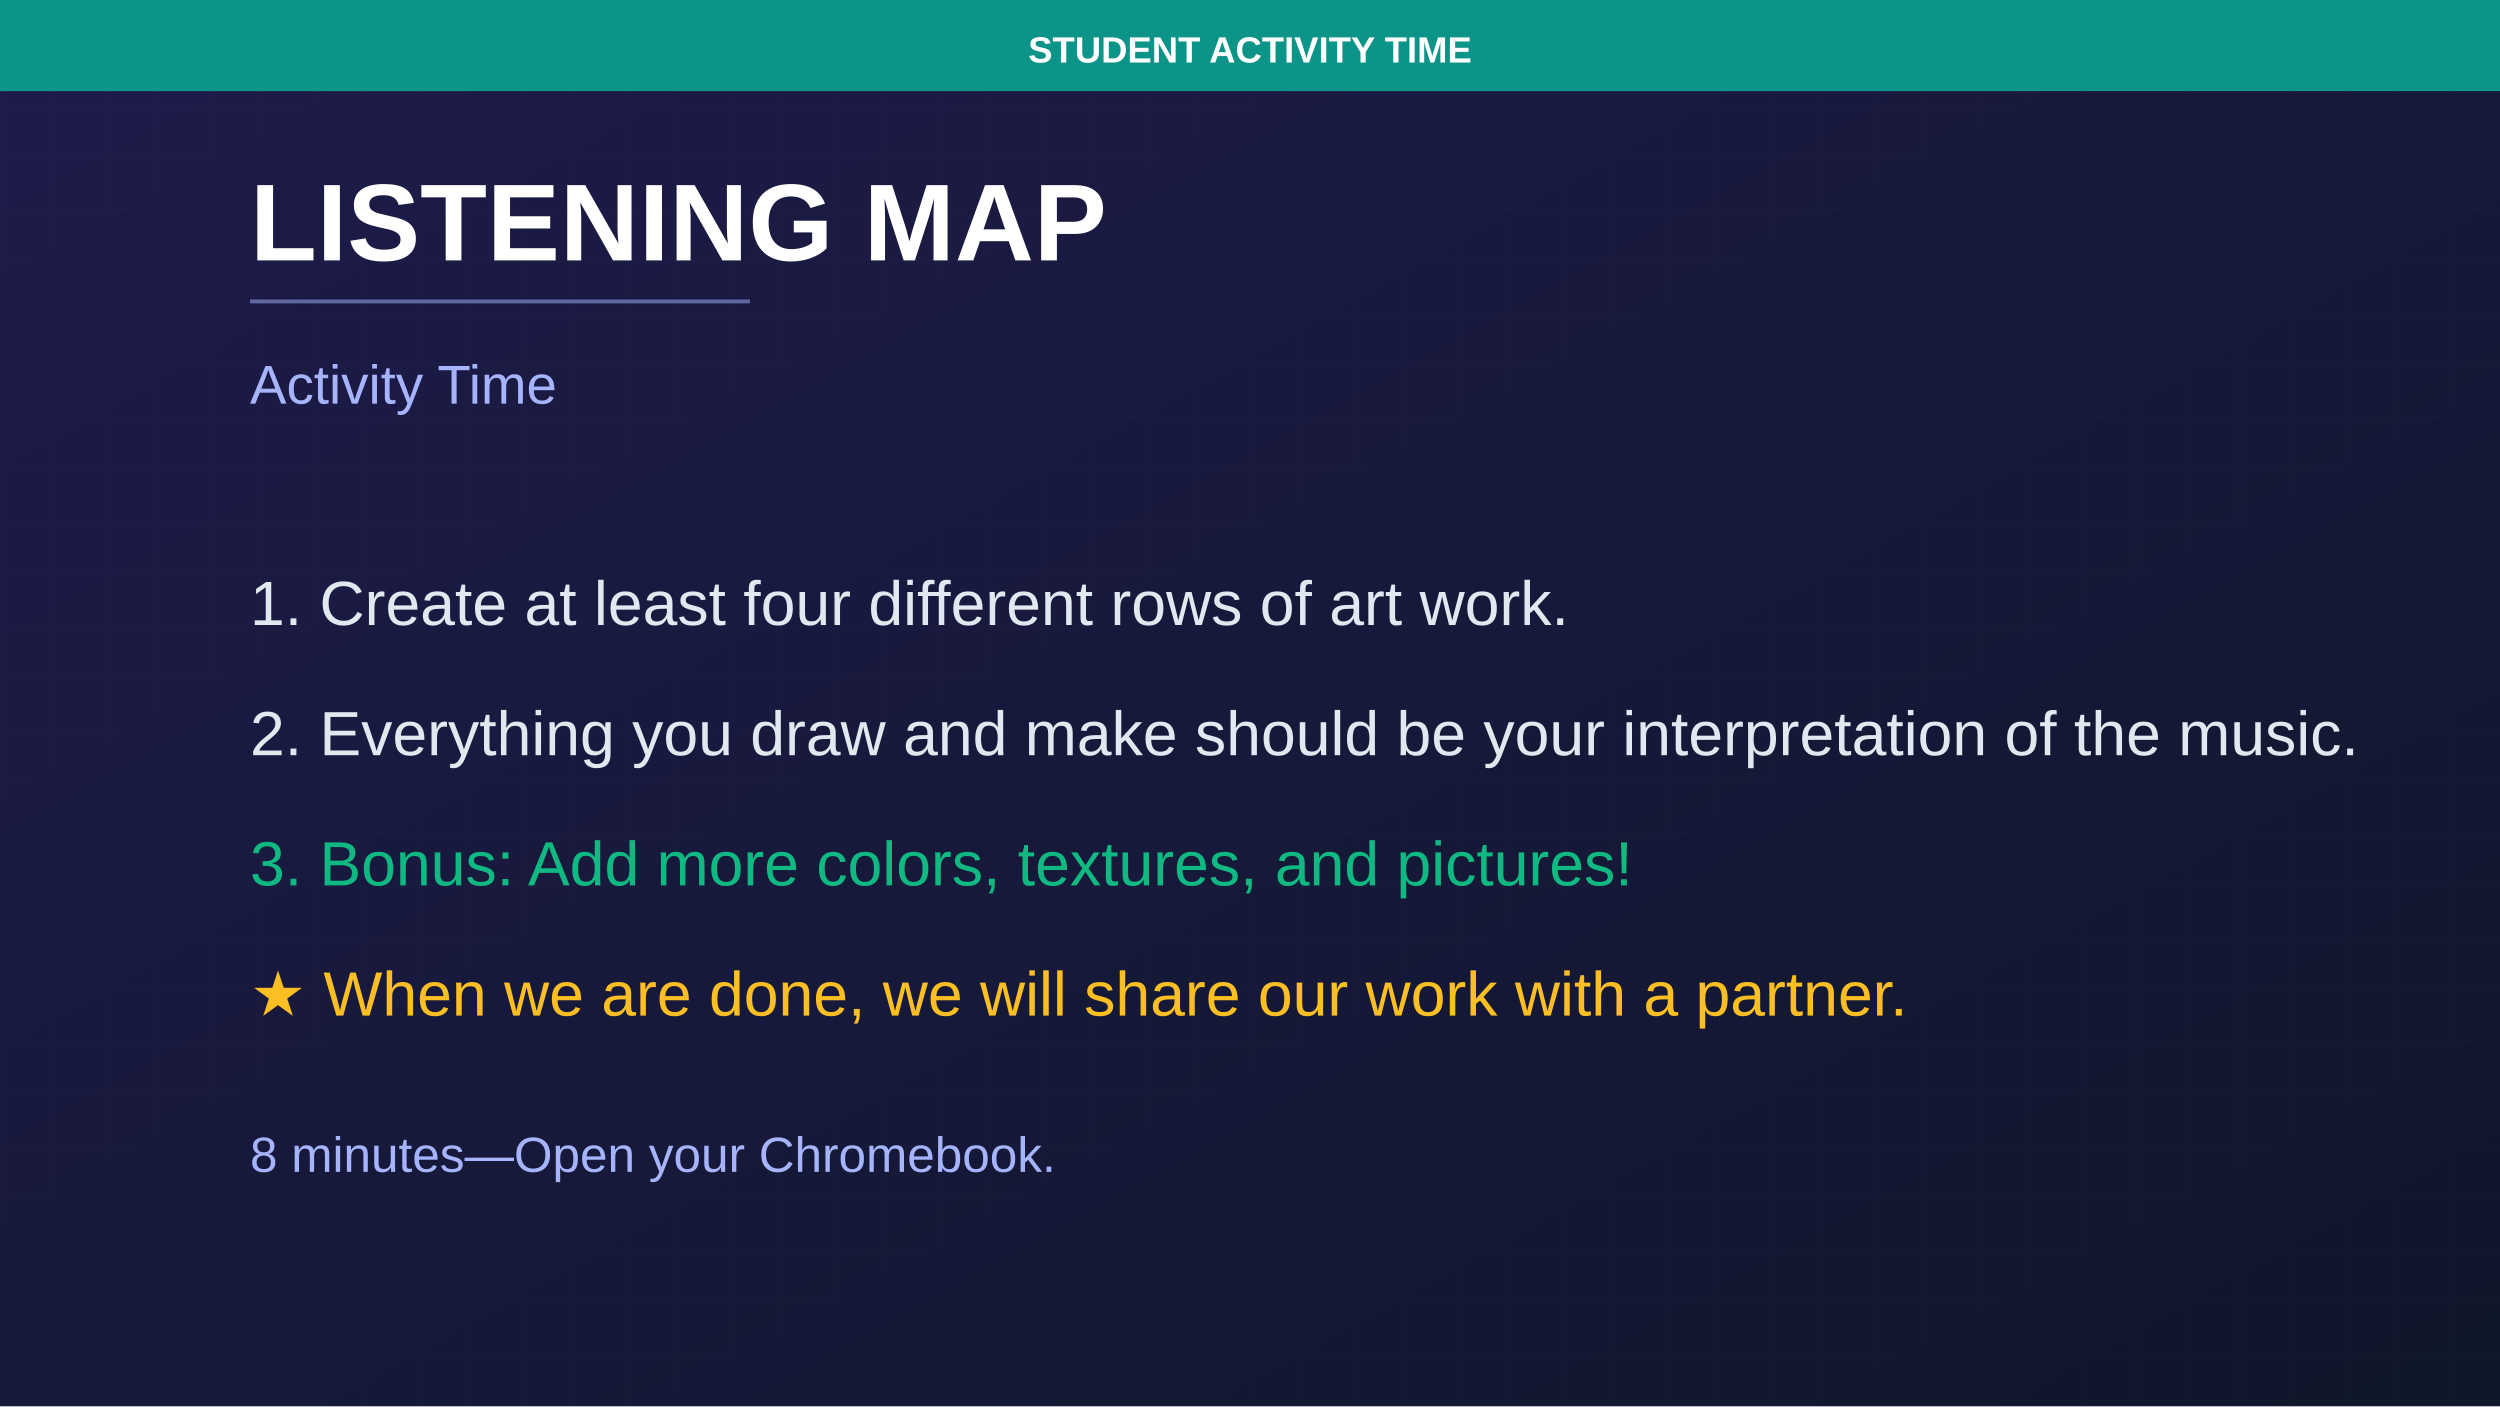
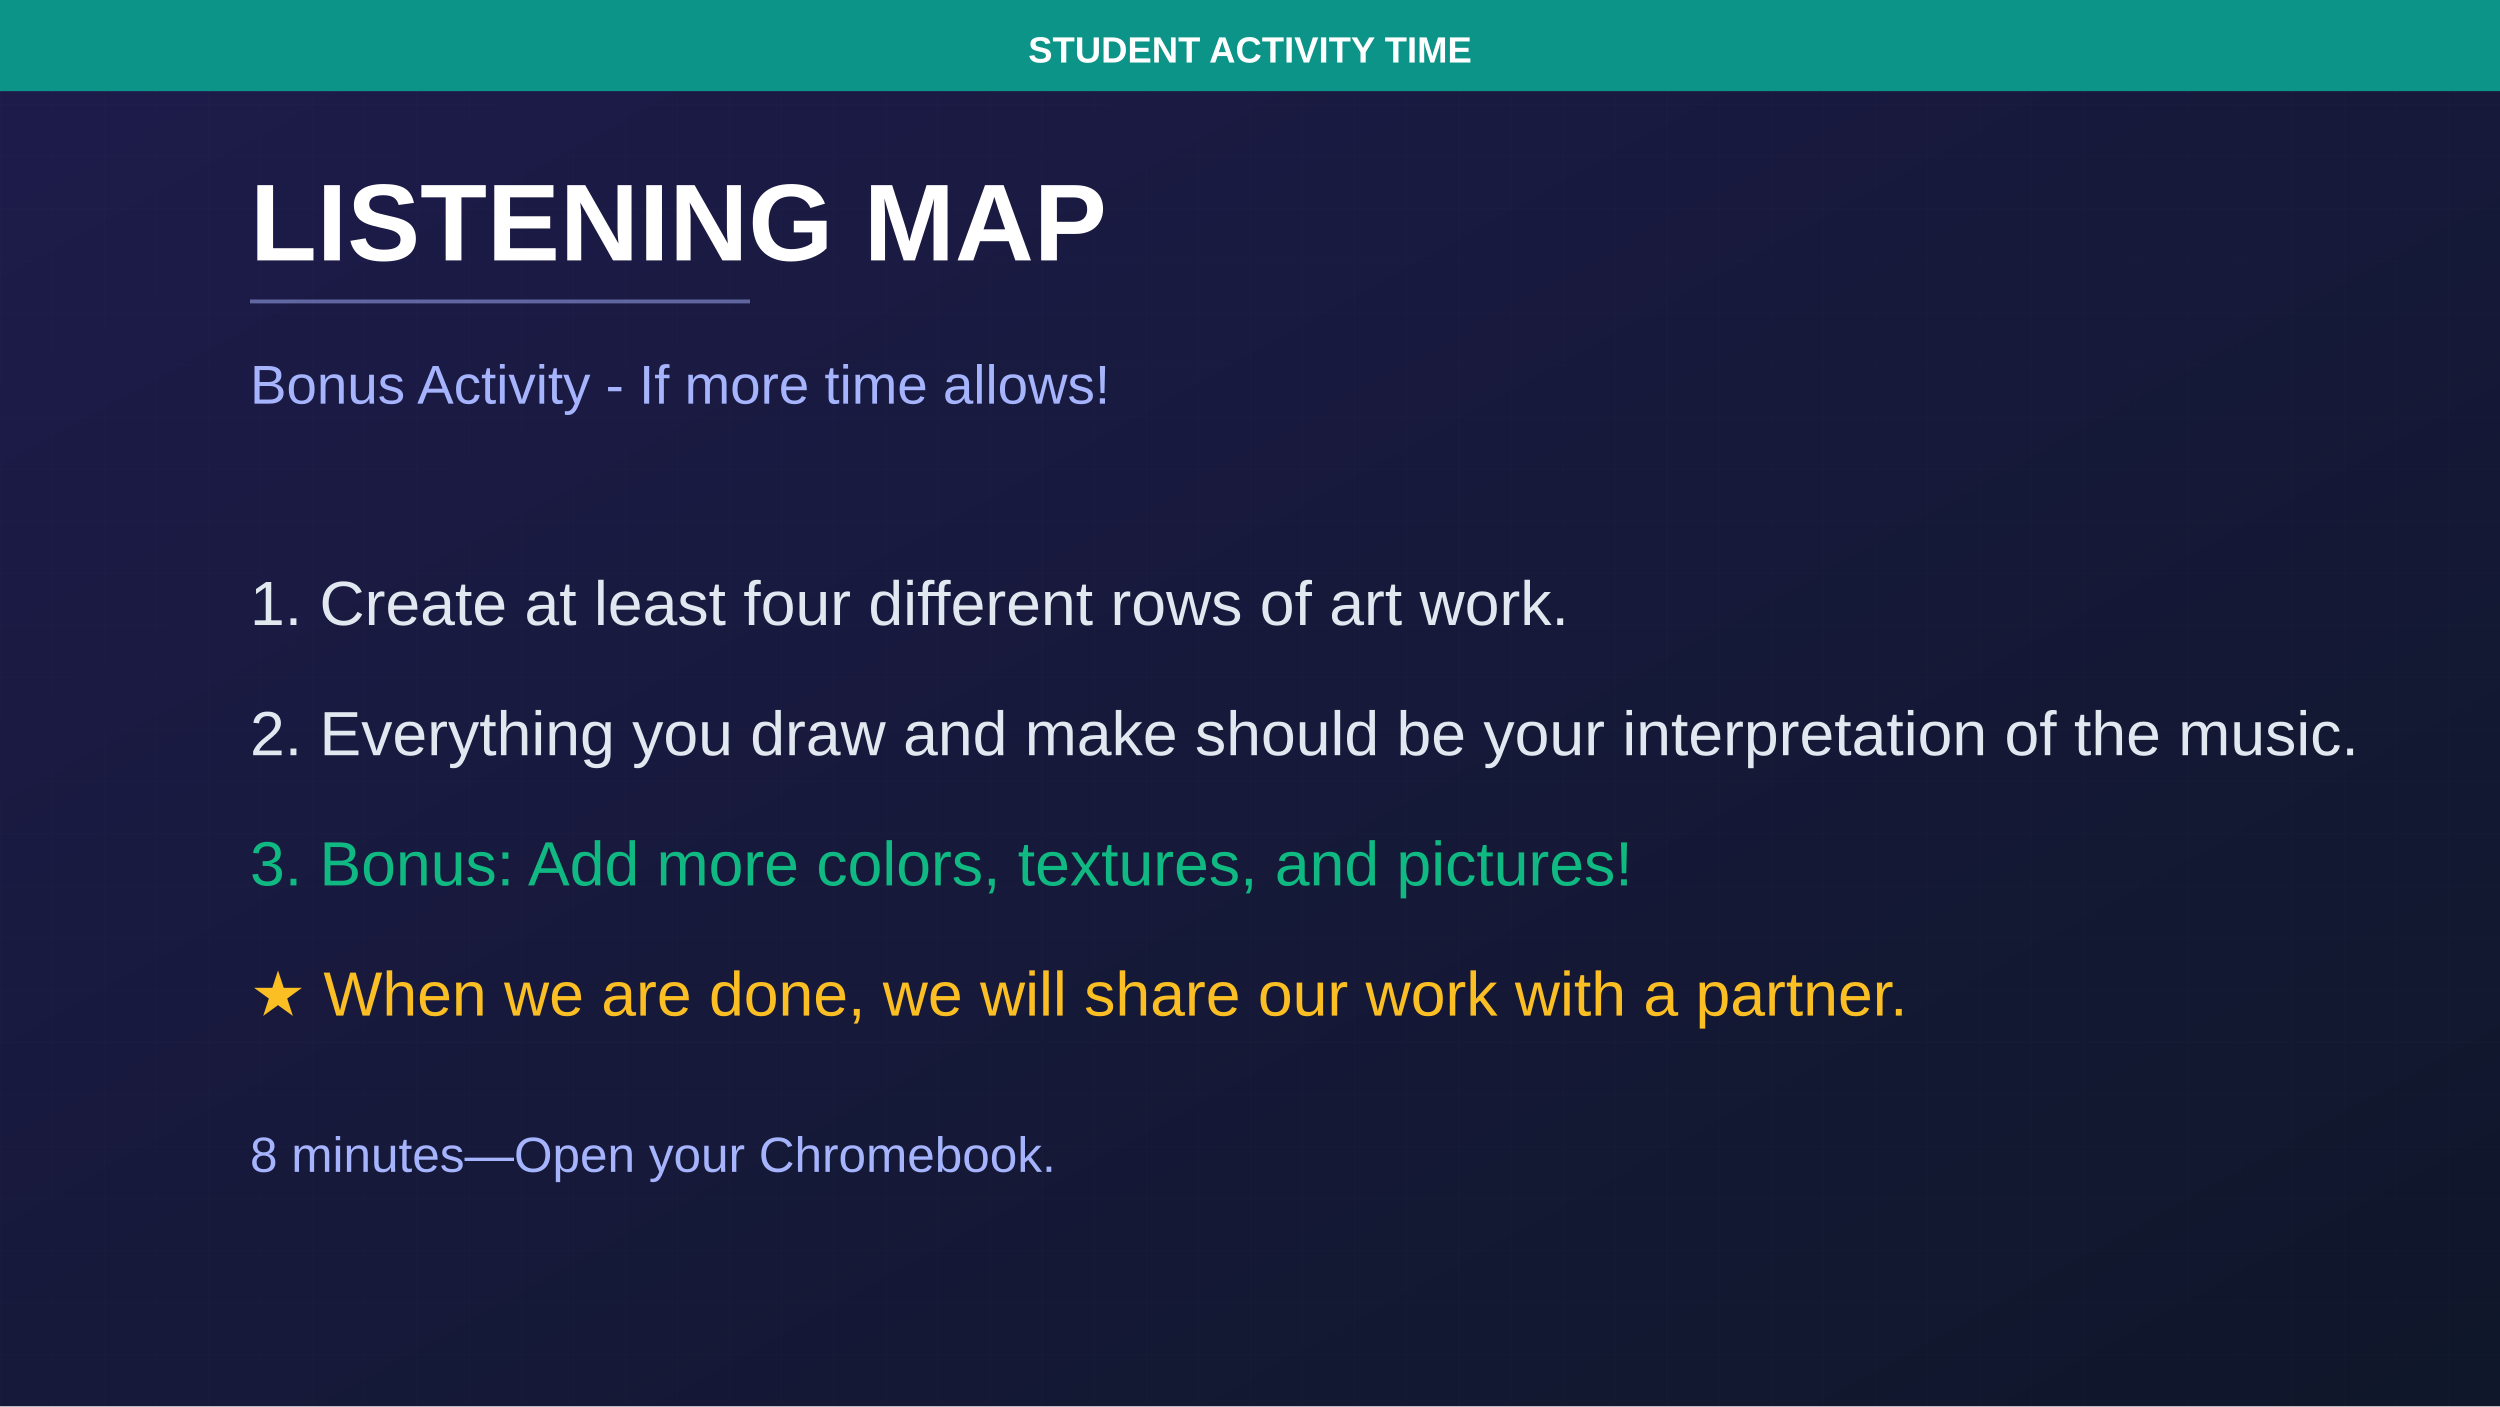
<svg xmlns="http://www.w3.org/2000/svg" width="1920" height="1080">
  <defs>
    <linearGradient id="bg" x1="0%" y1="0%" x2="100%" y2="100%">
      <stop offset="0%" style="stop-color:#1e1b4b" />
      <stop offset="100%" style="stop-color:#0f172a" />
    </linearGradient>
    <pattern id="grid" width="40" height="40" patternUnits="userSpaceOnUse">
      <path d="M 40 0 L 0 0 0 40" fill="none" stroke="white" stroke-width="0.5" opacity="0.03" />
    </pattern>
  </defs>
  <rect width="1920" height="1080" fill="url(#bg)" />
  <rect width="1920" height="1080" fill="url(#grid)" />
  <rect x="0" y="0" width="1920" height="70" fill="#0d9488" />
  <text x="960" y="48" font-family="Arial, Helvetica, sans-serif" font-size="28" fill="white" font-weight="bold" text-anchor="middle">STUDENT ACTIVITY TIME</text>
  <text x="192" y="200" font-family="Arial, Helvetica, sans-serif" font-size="84" fill="white" font-weight="bold">LISTENING MAP</text>
  <rect x="192" y="230" width="384" height="3" fill="#a5b4fc" opacity="0.5" />
-   <text x="192" y="310" font-family="Arial, Helvetica, sans-serif" font-size="42" fill="#a5b4fc">Activity Time</text>
+   <text x="192" y="310" font-family="Arial, Helvetica, sans-serif" font-size="42" fill="#a5b4fc">Bonus Activity - If more time allows!</text>
  <text x="192" y="480" font-family="Arial, Helvetica, sans-serif" font-size="48" fill="#e2e8f0">1. Create at least four different rows of art work.</text>
  <text x="192" y="580" font-family="Arial, Helvetica, sans-serif" font-size="48" fill="#e2e8f0">2. Everything you draw and make should be your interpretation of the music.</text>
  <text x="192" y="680" font-family="Arial, Helvetica, sans-serif" font-size="48" fill="#10b981">3. Bonus: Add more colors, textures, and pictures!</text>
  <text x="192" y="780" font-family="Arial, Helvetica, sans-serif" font-size="48" fill="#fbbf24">★ When we are done, we will share our work with a partner.</text>
  <text x="192" y="900" font-family="Arial, Helvetica, sans-serif" font-size="38" fill="#a5b4fc">8 minutes—Open your Chromebook.</text>
</svg>
